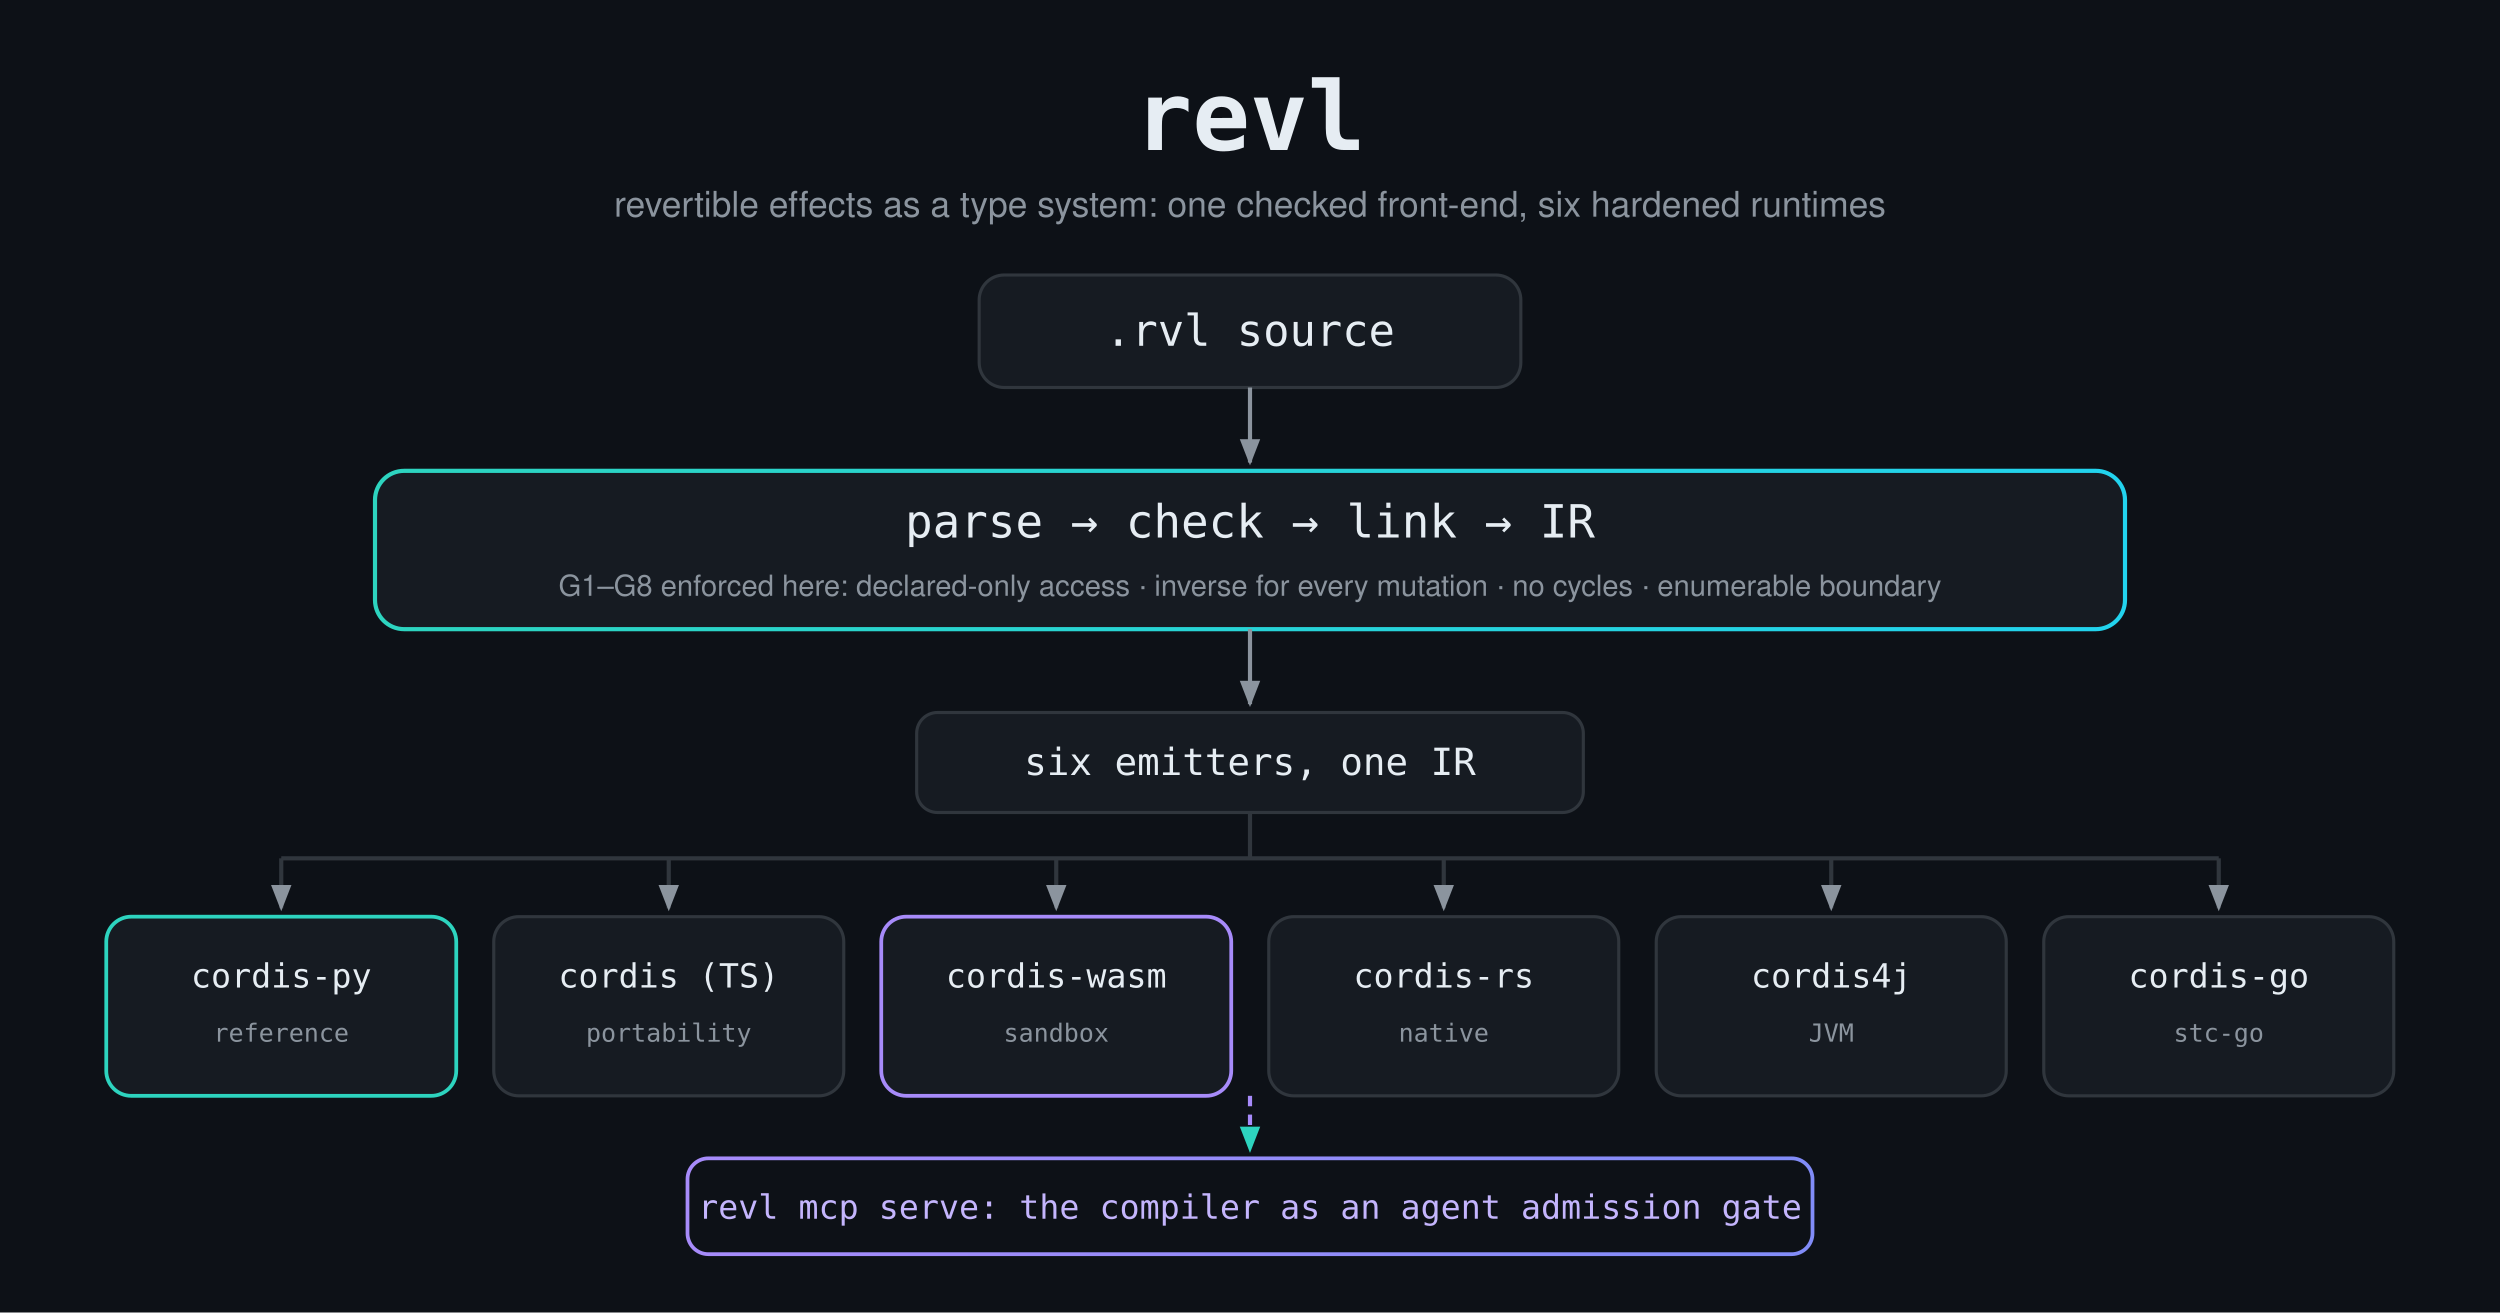
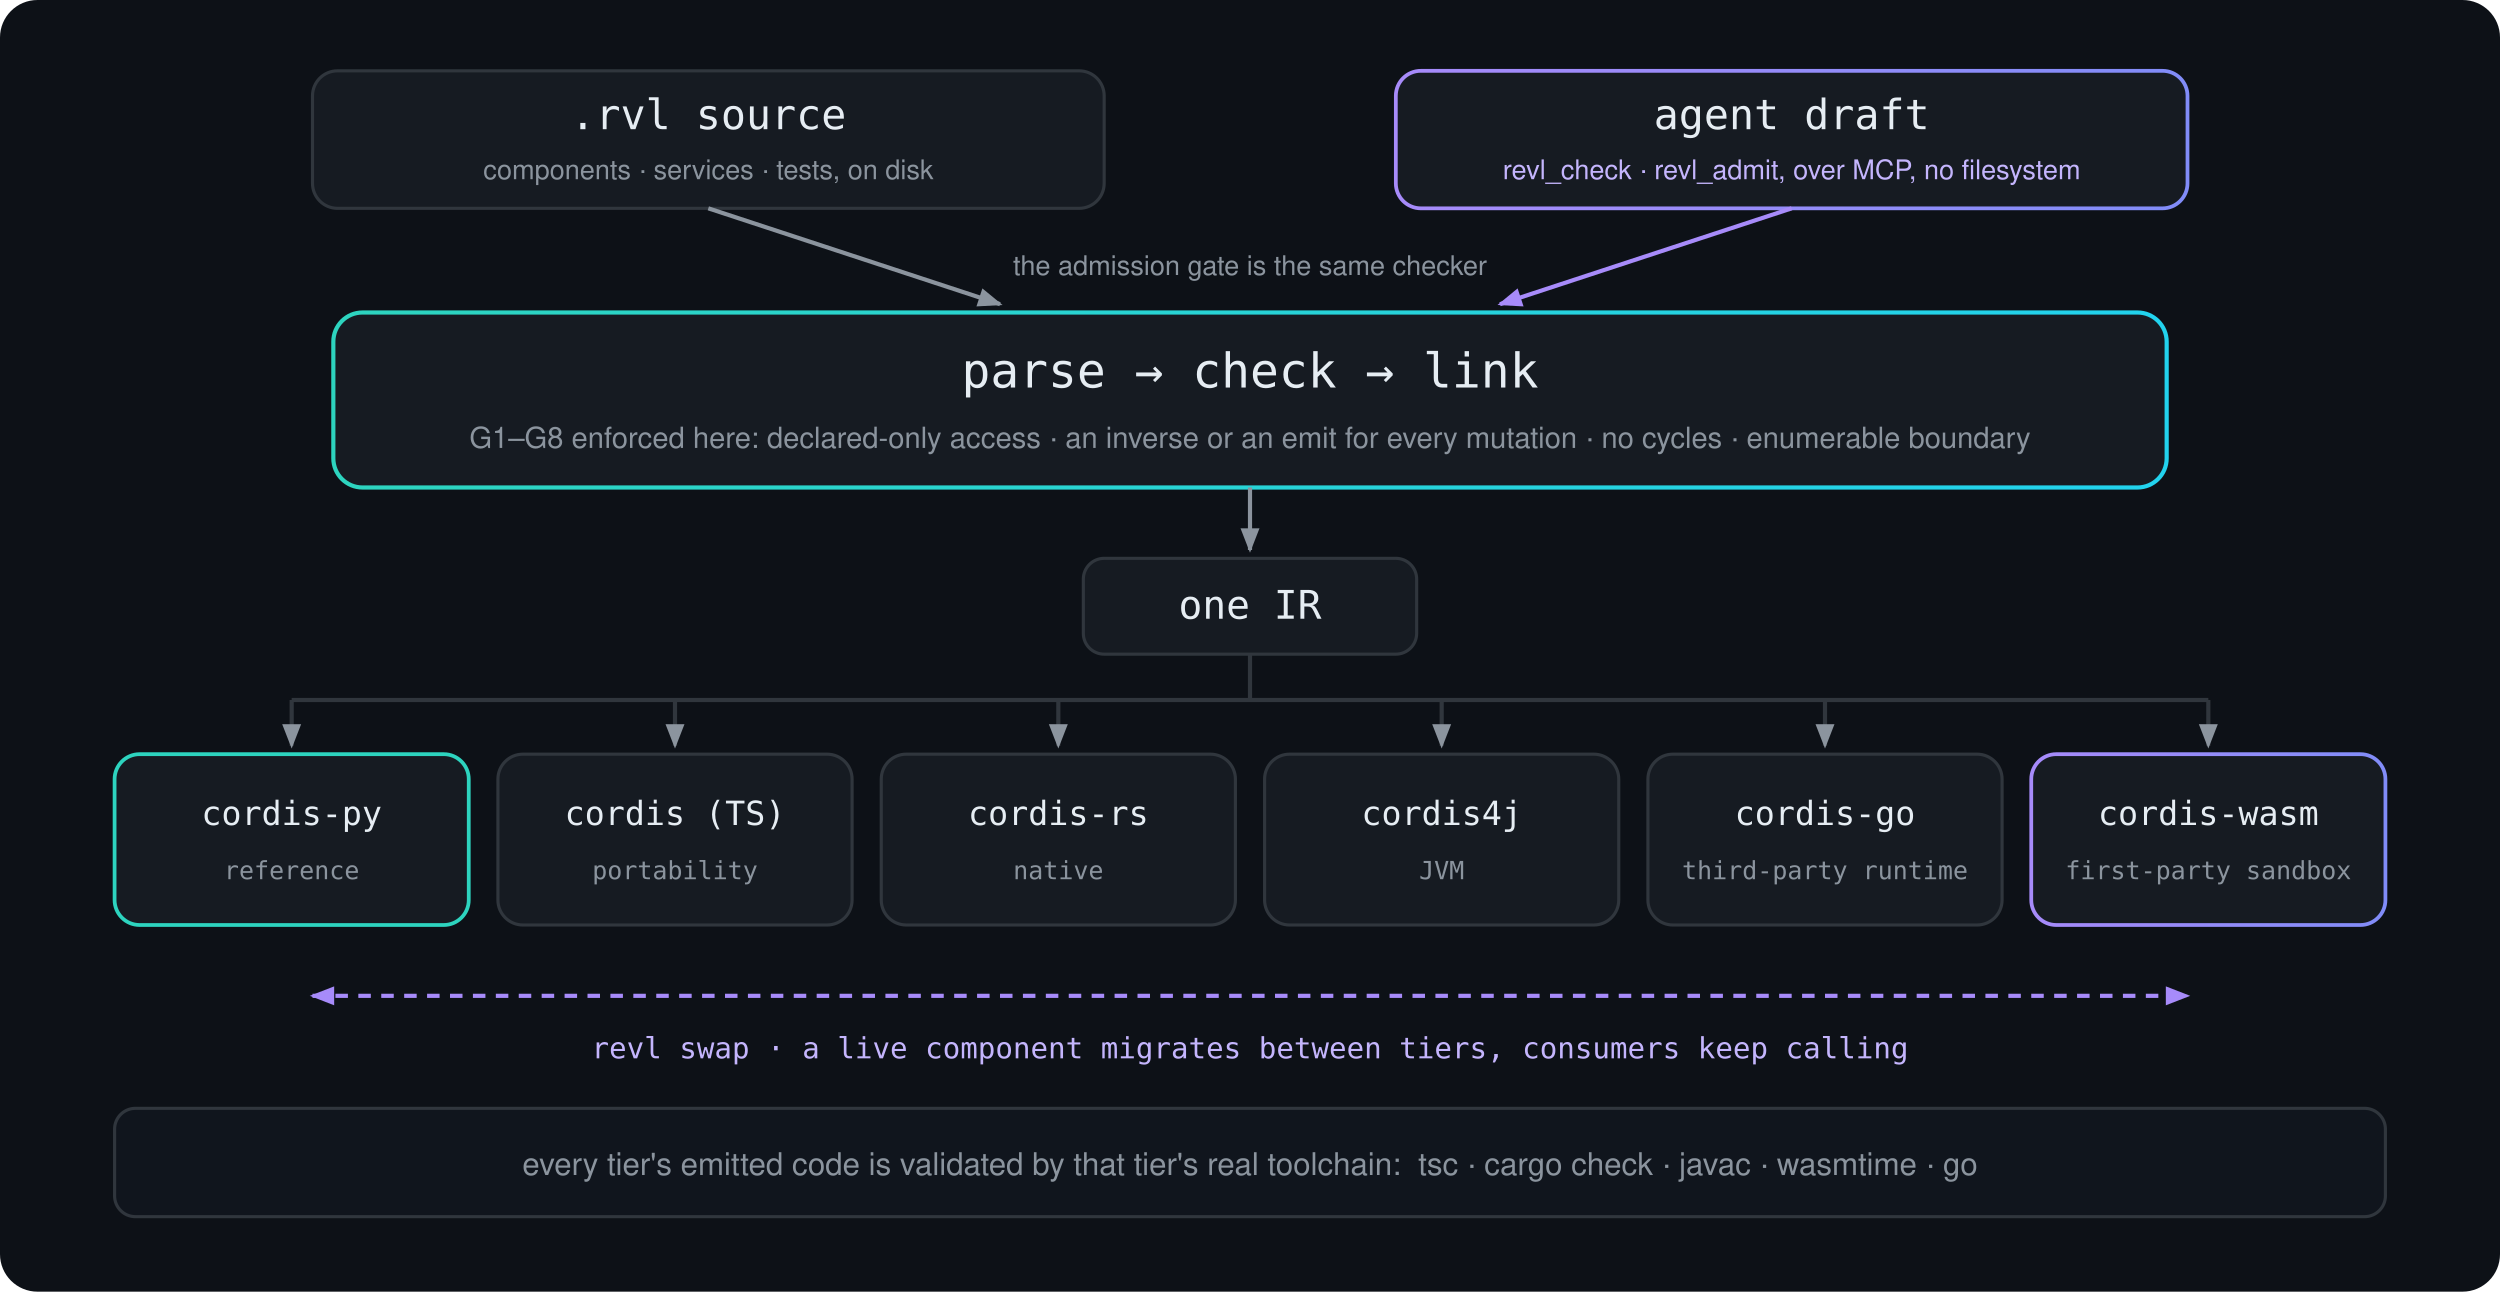
- <svg xmlns="http://www.w3.org/2000/svg" viewBox="0 0 1200 630" width="1200" height="630">
+ <svg xmlns="http://www.w3.org/2000/svg" viewBox="0 0 1200 620" width="1200" height="620">
  <defs>
    <linearGradient id="teal" x1="0" y1="0" x2="1" y2="0">
      <stop offset="0" stop-color="#2dd4bf" />
      <stop offset="1" stop-color="#22d3ee" />
    </linearGradient>
    <linearGradient id="violet" x1="0" y1="0" x2="1" y2="0">
      <stop offset="0" stop-color="#a78bfa" />
      <stop offset="1" stop-color="#818cf8" />
    </linearGradient>
-     <marker id="arr" viewBox="0 0 10 10" refX="8" refY="5" markerWidth="7" markerHeight="7" orient="auto-start-reverse">
+     <marker id="arr" viewBox="0 0 10 10" refX="8" refY="5" markerWidth="6.5" markerHeight="6.5" orient="auto-start-reverse">
      <path d="M 0 1.5 L 9 5 L 0 8.5 z" fill="#8b949e" />
    </marker>
-     <marker id="arr-teal" viewBox="0 0 10 10" refX="8" refY="5" markerWidth="7" markerHeight="7" orient="auto-start-reverse">
-       <path d="M 0 1.5 L 9 5 L 0 8.5 z" fill="#2dd4bf" />
+     <marker id="arr-v" viewBox="0 0 10 10" refX="8" refY="5" markerWidth="6.5" markerHeight="6.5" orient="auto-start-reverse">
+       <path d="M 0 1.5 L 9 5 L 0 8.5 z" fill="#a78bfa" />
    </marker>
  </defs>
-   <rect width="1200" height="630" fill="#0d1117" />
-   <text x="600" y="72" text-anchor="middle" font-family="ui-monospace, SFMono-Regular, Menlo, monospace" font-size="46" font-weight="700" fill="#e6edf3">revl</text>
-   <text x="600" y="104" text-anchor="middle" font-family="ui-sans-serif, -apple-system, Helvetica, Arial, sans-serif" font-size="17" fill="#8b949e">revertible effects as a type system: one checked front-end, six hardened runtimes</text>
-   <rect x="470" y="132" width="260" height="54" rx="12" fill="#161b22" stroke="#30363d" stroke-width="1.5" />
-   <text x="600" y="166" text-anchor="middle" font-family="ui-monospace, SFMono-Regular, Menlo, monospace" font-size="21" fill="#e6edf3">.rvl source</text>
-   <rect x="180" y="226" width="840" height="76" rx="14" fill="#161b22" stroke="url(#teal)" stroke-width="2" />
-   <text x="600" y="258" text-anchor="middle" font-family="ui-monospace, SFMono-Regular, Menlo, monospace" font-size="22" fill="#e6edf3">parse  →  check  →  link  →  IR</text>
-   <text x="600" y="286" text-anchor="middle" font-family="ui-sans-serif, -apple-system, Helvetica, Arial, sans-serif" font-size="14" fill="#8b949e">G1–G8 enforced here: declared-only access · inverse for every mutation · no cycles · enumerable boundary</text>
-   <line x1="600" y1="186" x2="600" y2="222" stroke="#8b949e" stroke-width="2" marker-end="url(#arr)" />
-   <rect x="440" y="342" width="320" height="48" rx="10" fill="#161b22" stroke="#30363d" stroke-width="1.5" />
-   <text x="600" y="372" text-anchor="middle" font-family="ui-monospace, SFMono-Regular, Menlo, monospace" font-size="18" fill="#e6edf3">six emitters, one IR</text>
-   <line x1="600" y1="302" x2="600" y2="338" stroke="#8b949e" stroke-width="2" marker-end="url(#arr)" />
-   <path d="M 600 390 L 600 412" fill="none" stroke="#30363d" stroke-width="2" />
-   <path d="M 135 412 L 1065 412" fill="none" stroke="#30363d" stroke-width="2" />
-   <path d="M 135 412 L 135 436" fill="none" stroke="#30363d" stroke-width="2" marker-end="url(#arr)" />
-   <path d="M 321 412 L 321 436" fill="none" stroke="#30363d" stroke-width="2" marker-end="url(#arr)" />
-   <path d="M 507 412 L 507 436" fill="none" stroke="#30363d" stroke-width="2" marker-end="url(#arr)" />
-   <path d="M 693 412 L 693 436" fill="none" stroke="#30363d" stroke-width="2" marker-end="url(#arr)" />
-   <path d="M 879 412 L 879 436" fill="none" stroke="#30363d" stroke-width="2" marker-end="url(#arr)" />
-   <path d="M 1065 412 L 1065 436" fill="none" stroke="#30363d" stroke-width="2" marker-end="url(#arr)" />
+   <rect width="1200" height="620" rx="18" fill="#0d1117" />
+   <g text-anchor="middle">
+     <rect x="150" y="34" width="380" height="66" rx="12" fill="#161b22" stroke="#30363d" stroke-width="1.5" />
+     <text x="340" y="62" font-family="ui-monospace, SFMono-Regular, Menlo, monospace" font-size="20" fill="#e6edf3">.rvl source</text>
+     <text x="340" y="86" font-family="ui-sans-serif, -apple-system, Helvetica, Arial, sans-serif" font-size="13" fill="#8b949e">components · services · tests, on disk</text>
+     <rect x="670" y="34" width="380" height="66" rx="12" fill="#161b22" stroke="url(#violet)" stroke-width="1.8" />
+     <text x="860" y="62" font-family="ui-monospace, SFMono-Regular, Menlo, monospace" font-size="20" fill="#e6edf3">agent draft</text>
+     <text x="860" y="86" font-family="ui-sans-serif, -apple-system, Helvetica, Arial, sans-serif" font-size="13" fill="#c4b5fd">revl_check · revl_admit, over MCP, no filesystem</text>
+   </g>
+   <line x1="340" y1="100" x2="480" y2="146" stroke="#8b949e" stroke-width="2" marker-end="url(#arr)" />
+   <line x1="860" y1="100" x2="720" y2="146" stroke="#a78bfa" stroke-width="2" marker-end="url(#arr-v)" />
+   <text x="600" y="132" text-anchor="middle" font-family="ui-sans-serif, -apple-system, Helvetica, Arial, sans-serif" font-size="13" fill="#8b949e">the admission gate is the same checker</text>
+   <rect x="160" y="150" width="880" height="84" rx="14" fill="#161b22" stroke="url(#teal)" stroke-width="2" />
+   <text x="600" y="186" text-anchor="middle" font-family="ui-monospace, SFMono-Regular, Menlo, monospace" font-size="23" fill="#e6edf3">parse  →  check  →  link</text>
+   <text x="600" y="215" text-anchor="middle" font-family="ui-sans-serif, -apple-system, Helvetica, Arial, sans-serif" font-size="14" fill="#8b949e">G1–G8 enforced here: declared-only access · an inverse or an emit for every mutation · no cycles · enumerable boundary</text>
+   <line x1="600" y1="234" x2="600" y2="264" stroke="#8b949e" stroke-width="2" marker-end="url(#arr)" />
+   <rect x="520" y="268" width="160" height="46" rx="10" fill="#161b22" stroke="#30363d" stroke-width="1.5" />
+   <text x="600" y="297" text-anchor="middle" font-family="ui-monospace, SFMono-Regular, Menlo, monospace" font-size="19" fill="#e6edf3">one IR</text>
+   <path d="M 600 314 L 600 336" fill="none" stroke="#30363d" stroke-width="2" />
+   <path d="M 140 336 L 1060 336" fill="none" stroke="#30363d" stroke-width="2" />
+   <path d="M 140 336 L 140 358" fill="none" stroke="#30363d" stroke-width="2" marker-end="url(#arr)" />
+   <path d="M 324 336 L 324 358" fill="none" stroke="#30363d" stroke-width="2" marker-end="url(#arr)" />
+   <path d="M 508 336 L 508 358" fill="none" stroke="#30363d" stroke-width="2" marker-end="url(#arr)" />
+   <path d="M 692 336 L 692 358" fill="none" stroke="#30363d" stroke-width="2" marker-end="url(#arr)" />
+   <path d="M 876 336 L 876 358" fill="none" stroke="#30363d" stroke-width="2" marker-end="url(#arr)" />
+   <path d="M 1060 336 L 1060 358" fill="none" stroke="#30363d" stroke-width="2" marker-end="url(#arr)" />
  <g font-family="ui-monospace, SFMono-Regular, Menlo, monospace" font-size="16" text-anchor="middle">
-     <rect x="51" y="440" width="168" height="86" rx="12" fill="#161b22" stroke="#2dd4bf" stroke-width="1.8" />
-     <text x="135" y="474" fill="#e6edf3">cordis-py</text>
-     <text x="135" y="500" font-size="12" fill="#8b949e">reference</text>
-     <rect x="237" y="440" width="168" height="86" rx="12" fill="#161b22" stroke="#30363d" stroke-width="1.5" />
-     <text x="321" y="474" fill="#e6edf3">cordis (TS)</text>
-     <text x="321" y="500" font-size="12" fill="#8b949e">portability</text>
-     <rect x="423" y="440" width="168" height="86" rx="12" fill="#161b22" stroke="#a78bfa" stroke-width="1.8" />
-     <text x="507" y="474" fill="#e6edf3">cordis-wasm</text>
-     <text x="507" y="500" font-size="12" fill="#8b949e">sandbox</text>
-     <rect x="609" y="440" width="168" height="86" rx="12" fill="#161b22" stroke="#30363d" stroke-width="1.5" />
-     <text x="693" y="474" fill="#e6edf3">cordis-rs</text>
-     <text x="693" y="500" font-size="12" fill="#8b949e">native</text>
-     <rect x="795" y="440" width="168" height="86" rx="12" fill="#161b22" stroke="#30363d" stroke-width="1.5" />
-     <text x="879" y="474" fill="#e6edf3">cordis4j</text>
-     <text x="879" y="500" font-size="12" fill="#8b949e">JVM</text>
-     <rect x="981" y="440" width="168" height="86" rx="12" fill="#161b22" stroke="#30363d" stroke-width="1.5" />
-     <text x="1065" y="474" fill="#e6edf3">cordis-go</text>
-     <text x="1065" y="500" font-size="12" fill="#8b949e">stc-go</text>
+     <rect x="55" y="362" width="170" height="82" rx="12" fill="#161b22" stroke="#2dd4bf" stroke-width="1.8" />
+     <text x="140" y="396" fill="#e6edf3">cordis-py</text>
+     <text x="140" y="422" font-size="12" fill="#8b949e">reference</text>
+     <rect x="239" y="362" width="170" height="82" rx="12" fill="#161b22" stroke="#30363d" stroke-width="1.5" />
+     <text x="324" y="396" fill="#e6edf3">cordis (TS)</text>
+     <text x="324" y="422" font-size="12" fill="#8b949e">portability</text>
+     <rect x="423" y="362" width="170" height="82" rx="12" fill="#161b22" stroke="#30363d" stroke-width="1.5" />
+     <text x="508" y="396" fill="#e6edf3">cordis-rs</text>
+     <text x="508" y="422" font-size="12" fill="#8b949e">native</text>
+     <rect x="607" y="362" width="170" height="82" rx="12" fill="#161b22" stroke="#30363d" stroke-width="1.5" />
+     <text x="692" y="396" fill="#e6edf3">cordis4j</text>
+     <text x="692" y="422" font-size="12" fill="#8b949e">JVM</text>
+     <rect x="791" y="362" width="170" height="82" rx="12" fill="#161b22" stroke="#30363d" stroke-width="1.5" />
+     <text x="876" y="396" fill="#e6edf3">cordis-go</text>
+     <text x="876" y="422" font-size="12" fill="#8b949e">third-party runtime</text>
+     <rect x="975" y="362" width="170" height="82" rx="12" fill="#161b22" stroke="url(#violet)" stroke-width="1.8" />
+     <text x="1060" y="396" fill="#e6edf3">cordis-wasm</text>
+     <text x="1060" y="422" font-size="12" fill="#8b949e">first-party sandbox</text>
  </g>
-   <rect x="330" y="556" width="540" height="46" rx="10" fill="#0d1117" stroke="url(#violet)" stroke-width="1.8" />
-   <text x="600" y="585" text-anchor="middle" font-family="ui-monospace, SFMono-Regular, Menlo, monospace" font-size="16" fill="#c4b5fd">revl mcp serve: the compiler as an agent admission gate</text>
-   <path d="M 600 526 L 600 552" fill="none" stroke="#a78bfa" stroke-width="2" stroke-dasharray="5 4" marker-end="url(#arr-teal)" />
+   <line x1="150" y1="478" x2="1050" y2="478" stroke="#a78bfa" stroke-width="2" stroke-dasharray="6 5" marker-start="url(#arr-v)" marker-end="url(#arr-v)" />
+   <text x="600" y="508" text-anchor="middle" font-family="ui-monospace, SFMono-Regular, Menlo, monospace" font-size="14" fill="#c4b5fd">revl swap · a live component migrates between tiers, consumers keep calling</text>
+   <rect x="55" y="532" width="1090" height="52" rx="10" fill="#10151d" stroke="#30363d" stroke-width="1.5" />
+   <text x="600" y="564" text-anchor="middle" font-family="ui-sans-serif, -apple-system, Helvetica, Arial, sans-serif" font-size="15" fill="#8b949e">every tier's emitted code is validated by that tier's real toolchain:  tsc · cargo check · javac · wasmtime · go</text>
</svg>
